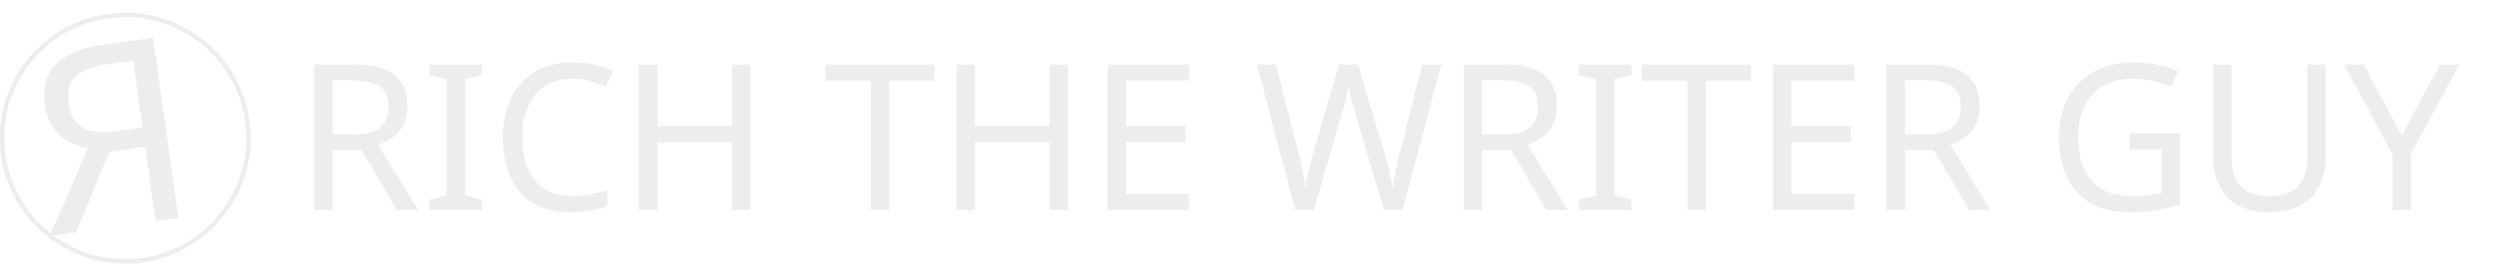
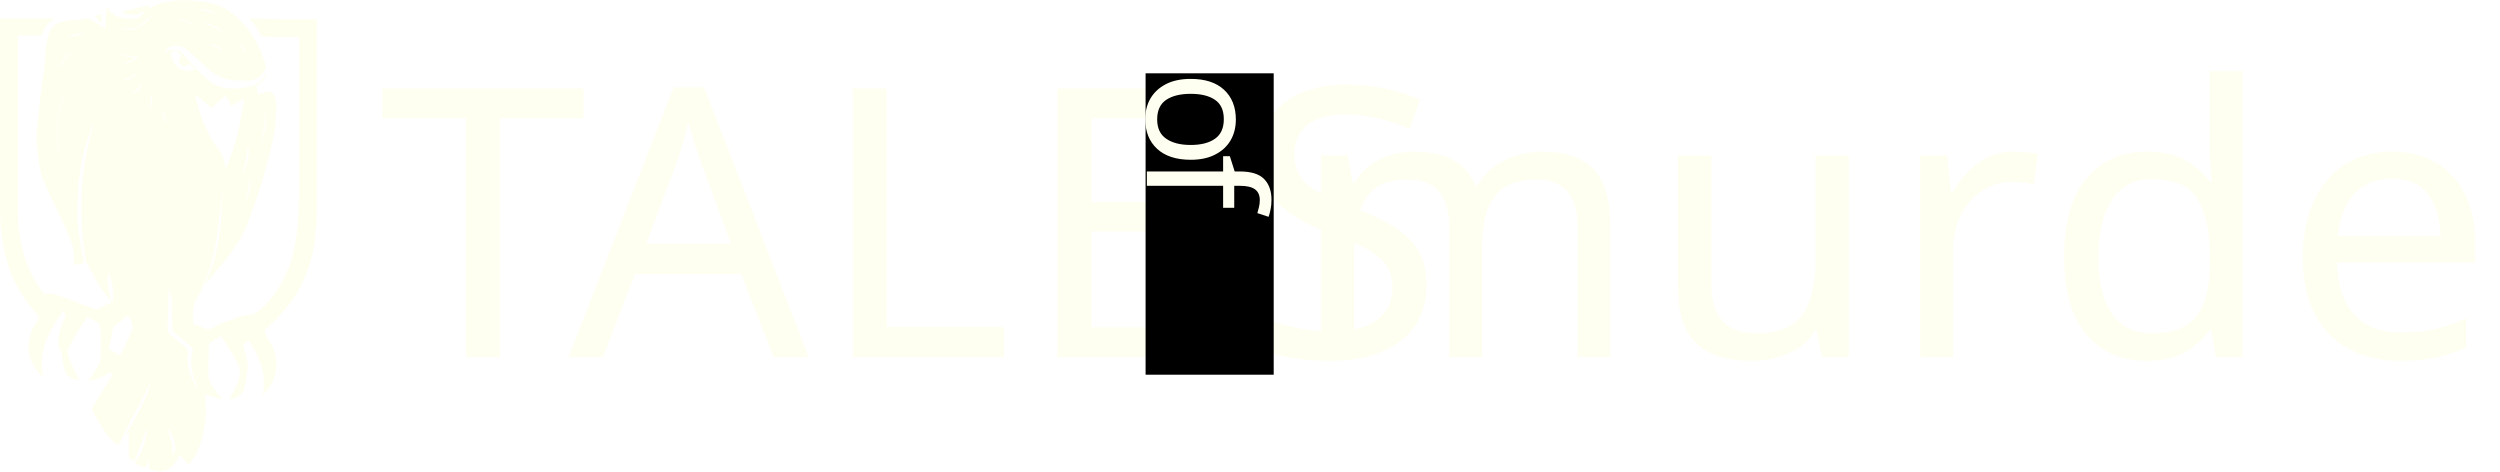
- <svg xmlns="http://www.w3.org/2000/svg" version="1.1" id="Layer_1" x="0px" y="0px" viewBox="0 0 622.8 68.3" style="enable-background:new 0 0 622.8 68.3;" xml:space="preserve">
+ <svg xmlns="http://www.w3.org/2000/svg" version="1.1" id="Layer_1" x="0px" y="0px" viewBox="0 0 337.6 63.7" style="enable-background:new 0 0 337.6 63.7;" xml:space="preserve">
  <style type="text/css">
- 	.st0{fill:#EDEDED;}
- 	.st1{font-family:'JosefinSlab-Light';}
+ 	.st0{fill:#FFFFF1;}
+ 	.st1{font-family:'Blakely-Black';}
	.st2{font-size:50.8px;}
- 	.st3{font-size:63.5px;}
- 	.st4{fill:none;stroke:#EDEDED;stroke-width:1.093;stroke-miterlimit:10;}
+ 	.st3{letter-spacing:1;}
+ 	.st4{font-size:22px;glyph-orientation-vertical:0;writing-mode:tb;}
+ 	.st5{letter-spacing:-2;}
+ 	.st6{fill:#FFFFF0;}
</style>
-   <text transform="matrix(1 0 0 1 73.3624 52.3432)" class="st0 st1 st2">RICH THE WRITER GUY</text>
  <g>
-     <text transform="matrix(-0.9903 0.1392 0.1392 0.9903 50.5453 53.4493)" class="st0 st1 st3">R</text>
-     <circle class="st4" cx="31.2" cy="34.4" r="30.7" />
+     <text transform="matrix(1 0 0 1 51.1083 48.2116)" class="st0 st1 st2 st3">TALES</text>
+     <text transform="matrix(1 0 0 1 174.0791 48.212)" class="st0 st1 st2 st3">murder</text>
+     <g>
+       <rect x="154.7" y="9.9" width="17.3" height="40.7" />
+       <text transform="matrix(1 0 0 1 163.4126 9.4514)" class="st0 st1 st4 st5">of</text>
+     </g>
  </g>
+   <path class="st6" d="M20,1.2c0.5-0.2,1-0.5,1.5-0.7c0.7-0.2,1.5-0.4,2.3-0.4c0.7-0.1,1.5-0.1,2.3,0c1.8,0.1,3.5,0.4,5,1.5  c1.2,0.9,2.2,2,3,3.2c0.7,1.1,1.2,2.2,1.6,3.4c0.1,0.3,0.2,0.6,0.2,0.9c-0.1,0.3-0.3,0.6-0.4,0.8c-0.5,0.7-1.3,1-2.1,1  c-1.2,0-2.3,0-3.4-0.4c-0.7-0.3-1.3-0.7-1.9-1.2c-1-0.9-1.9-1.8-2.9-2.6c-0.5-0.4-1.2-0.7-1.9-0.5c-0.5,0.1-0.9,0.5-1.2,1  c0.2-0.1,0.4-0.2,0.6-0.3c0.6-0.3,1.2-0.3,1.8,0.2c0.4,0.4,0.8,0.8,1.2,1.3c0.8,0.8,1.6,1.8,2.5,2.5c1.3,1,2.8,1.2,4.4,1  c0.4-0.1,0.8-0.1,1.2-0.2c1.1-0.2,1.7-0.9,2.1-1.8c0.1,0.4-0.4,1.3-1.3,1.8c0.1,0.3,0.2,0.7,0.2,1c0.4-0.1,0.8-0.2,1.2-0.3  c0.6-0.1,1,0.3,1.1,0.7c0.2,0.7,0.3,1.3,0.2,2c-0.1,0.5-0.1,1-0.1,1.6c-0.1,1-0.3,1.9-0.5,2.9c-0.7,2.9-1.5,5.9-2.6,8.7  c-0.4,1.2-0.8,2.3-1.4,3.5c-0.4,0.8-1,1.5-1.5,2.3c-0.7,1-1.5,1.9-2.3,2.9c-0.4,0.5-0.8,1-1.3,1.5c2-4.1,2.4-8.4,2.4-12.8  c-0.1,0.7-0.1,1.5-0.2,2.2c-0.1,1.2-0.3,2.3-0.4,3.4c-0.3,1.8-0.6,3.6-1.2,5.3c-0.3,0.8-0.7,1.7-1,2.5c-0.3,0.7-0.8,1.4-1,2.1  c-0.2,0.7-0.1,1.6-0.1,2.3c0,0.2,0.1,0.4,0.4,0.4c0.4,0.1,0.8,0.3,1.2,0.5c0.2,0.1,0.4,0.1,0.7,0c1.6-0.8,3.3-1.5,5.1-1.9  c0.1,0,0.1,0,0.2,0c0.7,0,1.1-0.4,1.6-0.8c1.5-1.4,2.6-3,3.4-4.9c0.6-1.3,1-2.7,1.2-4.2c0.2-1.2,0.4-2.5,0.4-3.7  c0-0.8,0.1-1.6,0.1-2.4c0-7,0-14,0-21c0-0.1,0-0.3,0-0.5c-0.2,0-0.4,0-0.5,0c-0.8,0-1.6,0-2.5,0c-0.6,0-1.3,0-1.9-0.1  c-0.1,0-0.3-0.1-0.3-0.2c-0.4-0.8-0.9-1.5-1.5-2.1c0,0,0,0,0-0.1c3,0.1,6.1,0.1,9.1,0.1c0,0.1,0,0.3,0,0.4c0,8.7,0,17.4,0,26  c0,1.1-0.2,2.3-0.3,3.4c-0.1,1.4-0.5,2.8-1,4.2c-0.6,1.7-1.5,3.3-2.6,4.7c-0.6,0.7-1.2,1.4-1.9,2.1c-0.4,0.4-0.9,0.8-1.3,1.2  c0.2,0.6,0.4,1.2,0.8,1.7c0.5,0.7,0.7,1.5,0.8,2.4c0.1,1.1-0.1,2.1-0.6,3.1c-0.3,0.6-0.7,1-1.2,1.5c0.5-2.7-0.4-5.1-1.9-7.3  c-0.3,0.1-0.5,0.3-0.8,0.5c0.2,0.8,0.4,1.5,0.6,2.3c0.1,0.4,0.1,0.9,0,1.3c-0.1,0.8-0.2,1.5-0.4,2.3c-0.2,0.9-1,1.4-2,1.5  c0.2-0.4,0.4-0.8,0.6-1.2c0.4-0.7,0.7-1.5,0.8-2.3c0-0.3,0-0.6-0.1-0.9c-0.2-0.6-2-3.6-2.5-4.1c-0.3,0.2-0.7,0.4-1,0.6  c-0.5,0.2-0.6,0.6-0.6,1c0,0.4,0,0.7,0,1.1c0,0.3-0.1,0.6-0.1,0.8c0.1,0.9-0.1,1.9,0.3,2.7c0.3,0.6,0.7,1.2,1.1,1.7  c0.1,0.2,0.3,0.4,0.4,0.5c0,0,0,0.1-0.1,0.1c-0.7-0.2-1.4-0.4-2.1-0.6c0.1,0.7,0.1,1.5,0.1,2.3c-0.1,2-0.4,3.9-1.3,5.7  c-0.3,0.5-0.6,1-1,1.5c-0.4-0.5-0.8-0.9-1.2-1.3c-0.4,0.7-0.9,1.5-1.7,1.9c-0.8,0.4-1.6,0.3-2.5-0.1c0-0.3,0-0.7,0-1  c-0.1,0-0.1,0-0.1,0c-0.1,0.3-0.2,0.6-0.4,0.9c-0.5-0.2-1-0.4-1.4-0.7c1-1.3,1.4-2.9,1.7-4.4c-0.1,0-0.1,0-0.1-0.1  c-0.5,1.4-1.1,2.8-1.6,4.2c-0.1,0-0.2,0-0.4-0.1c-0.3-0.1-0.4-0.3-0.4-0.6c0-1,0-2,0-3.2c-0.3,0.4-0.5,0.6-0.7,0.9  c1.4-2.4,2.9-4.9,3.7-7.6c-0.7,1.3-1.4,2.7-2.1,4c-0.7,1.4-1.5,2.8-2.1,4.2c-0.1,0.3-0.3,0.3-0.5,0.1c-0.7-0.4-1.1-1.1-1.6-1.7  c-0.6-0.9-1.1-1.8-1.6-2.7c-0.1-0.2-0.1-0.4,0-0.5c0.9-1.5,1.8-2.9,2.7-4.4c0,0,0-0.1,0-0.1c-0.2-0.3-0.4-0.2-0.7,0  c-0.7,0.5-1.4,0.7-2.2,0.9c-0.1,0-0.2,0.1-0.4,0.1c0.2-0.3,0.4-0.5,0.5-0.7c0.4-0.6,0.7-1.2,1.1-1.9c0.1-0.2,0.1-0.5,0.1-0.8  c0-0.9,0-1.7,0-2.6c0-0.5,0-1-0.1-1.4c0-0.2-0.1-0.4-0.4-0.6c-0.4-0.2-0.8-0.5-1.3-0.7c-0.3,0.5-0.7,1-1,1.5  c-0.5,0.8-0.9,1.6-1.4,2.4c-0.3,0.5-0.3,1-0.1,1.5c0.3,1.1,0.9,2.1,1.4,3.1c-0.9,0-1.8-0.5-2-1.5c-0.2-0.7-0.3-1.5-0.4-2.2  C7.5,46.3,8,45,8.4,43.7c0.1-0.4,0.4-0.7,0.4-1.1c0-0.2-0.1-0.5-0.2-0.7c-1,1.3-1.8,2.7-2.4,4.2c-0.6,1.5-0.7,3.1-0.4,4.8  c-0.7-0.6-1.1-1.2-1.5-2c-0.4-0.8-0.5-1.7-0.4-2.5c0.1-1,0.3-1.9,0.9-2.7c0.1-0.1,0.2-0.3,0.3-0.4c0.2-0.3,0.2-0.6-0.1-0.9  c-1-1-1.8-2.2-2.5-3.4c-0.9-1.6-1.5-3.3-1.9-5.1c-0.2-0.8-0.3-1.6-0.4-2.4c-0.3-2-0.2-4-0.2-6c0-7.5,0-15,0-22.5c0-0.1,0-0.3,0-0.5  c2.5,0,4.9,0,7.4,0C6.5,3,5.9,3.8,5.7,4.8c-1.1,0-2.2,0-3.3,0c0,0.1,0,0.3,0,0.4c0,7.7,0,15.5,0,23.2c0,2.1,0.3,4.2,0.9,6.2  c0.6,1.8,1.4,3.5,2.6,5c0,0,0.1,0.1,0.1,0.2c0.7-0.3,1.3-0.1,1.9,0.1c1.6,0.6,3.2,1.2,4.8,1.8c0.1,0,0.2,0.1,0.3,0.1  c0.7-0.3,1.4-0.7,2.1-1c-0.5-0.7-1-1.2-1.5-1.9c-0.6-1-1.1-2-1.7-3.1c-0.1-0.1-0.2-0.2-0.3-0.4c-1-6.3-0.9-12.5,1.1-18.6  c0,0-0.1,0-0.1,0c-0.3,0.9-0.7,1.8-1,2.7c-0.5,1.7-0.8,3.5-1,5.3c-0.1,1.7-0.2,3.5-0.1,5.2c0.1,1.8,0.5,3.5,0.8,5.3  c0,0.2,0,0.3-0.2,0.3c-0.4,0.1-0.8,0.1-1.2,0.2c0.4-1.8-0.3-3.2-0.9-4.7c-0.7-1.7-1.6-3.3-2.3-4.9c-0.5-1.1-1.1-2.2-1.3-3.4  c-0.2-1-0.3-2-0.4-3c-0.1-0.8-0.1-1.5,0-2.3c0.1-1,0.2-2,0.3-3.1c0.1-0.8,0.2-1.7,0.3-2.5c0.1-0.8,0.2-1.7,0.4-2.5  C6,9,6,8.4,6.1,7.9c0-1,0.2-2,0.4-3c0.2-0.8,0.6-1.4,1.2-1.7C8.2,3,8.7,2.8,9.1,2.8c0.5-0.1,1.1-0.1,1.6-0.1c0.1,0,0.1,0,0.2,0  c0.7-0.4,1.4-0.1,2,0.3c0.4,0.3,0.9,0.6,1.3,0.9c0.1-1,0.1-2,0.2-3c0,0,0.1,0,0.1,0c0.4,1.1,1.4,1.4,2.4,1.6  c0.6,0.1,1.2,0.1,1.8-0.1c0.1-0.1,0.3-0.1,0.4-0.3c0.2-0.2,0.4-0.5,0.7-0.8C19.8,1.3,19.9,1.2,20,1.2z M28.6,14.6  c-0.7-0.6-1.4-1.2-2.2-1.8c0,0.3,0,0.5,0.1,0.7c0.2,0.8,0.4,1.5,0.7,2.3c0.6,1.5,1.2,2.9,2.2,4.2c0.4,0.5,0.7,1.1,0.9,1.8  c0.1,0.4,0.1,0.7,0.1,1.1c1.5-3,2-6.3,2.6-9.6c-0.7,0.4-1.2,0.7-1.8,1c-0.2-0.5-0.4-0.9-0.7-1.4C29.9,13.4,29.2,14,28.6,14.6z   M16.2,48c0.5-1,1-1.9,1.4-2.9c0.2-0.4,0.4-0.9,0.2-1.4c-0.1-0.4-0.3-0.7-0.5-1.1c-0.7,0.5-1.2,0.9-1.8,1.4  c-0.2,0.1-0.3,0.3-0.3,0.5c-0.1,0.9-0.3,1.7-0.5,2.6C15.1,47.4,15.6,47.6,16.2,48z M22.9,38.2C22.8,38.2,22.8,38.2,22.9,38.2  c-0.1,1.5-0.2,3.1-0.2,4.6c0,0.6-0.1,1.2,0,1.8c0,0.1,0.1,0.4,0.2,0.5c0.8,0.7,1.6,1.3,2.3,1.9c0.1,0.1,0.2,0.2,0.2,0.4  c0,0.6-0.1,1.2,0,1.7c0.1,1.3,0.6,2.4,1.4,3.4c0-0.1-0.1-0.2-0.1-0.3c-0.8-1.5-1.1-3.1-0.7-4.8c0.1-0.3,0-0.4-0.2-0.6  c-0.8-0.7-1.6-1.3-2.4-2c-0.1-0.1-0.1-0.2-0.1-0.3c-0.1-1.4-0.1-2.8-0.1-4.2C22.9,39.6,22.9,38.9,22.9,38.2L22.9,38.2z M25.6,8.6  c-0.4,0.4-0.8,0.5-1.2,0.2c-0.4-0.3-0.3-0.8,0.1-1.3c-0.1-0.1-0.3-0.3-0.5-0.4C24.1,7,24,6.9,23.9,6.9c-0.4-0.2-0.8,0.1-0.8,0.4  c0.3,1.9,1.8,2.6,3.3,2.1C26.1,9.2,25.9,8.9,25.6,8.6z M14.6,36.8c-0.1,1.4,0,2.8,0.6,4.1C15.4,39.4,15.2,38.1,14.6,36.8z   M23.3,61.5c0.8-0.9,0.1-2.8-0.6-3.6C22.9,59.1,23.5,60.2,23.3,61.5z M8.8,12.9c-1.4,2.6-1.1,5.3-0.9,8c0-0.2,0-0.4,0-0.6  c0-0.9-0.1-1.7-0.1-2.6c0-0.9,0.1-1.8,0.2-2.6C8.2,14.4,8.5,13.7,8.8,12.9z M18.3,7.7c-0.4,0.4-0.6,0.6-1.8,0.9c1,0,1.7-0.4,2.1-1  c-0.9,0-1.7,0-2.5-0.4C16.7,7.7,17.5,7.7,18.3,7.7z M20.6,2.1C20.6,2.1,20.6,2.1,20.6,2.1c-0.2,0.1-0.4,0.2-0.6,0.4  c-0.7,0.6-1.3,1.2-2.2,1.3c-0.6,0.1-1.1,0.1-1.6,0.1c0,0,0.1,0,0.1,0c1.1,0.2,2.1,0.1,3-0.6C19.8,2.9,20.2,2.5,20.6,2.1z M33.5,19.7  c-0.1,0.7-0.2,1.4-0.3,2c-0.1,0.7-0.3,1.4-0.4,2C33.2,22.5,33.8,21.2,33.5,19.7z M35.7,15.1c0.3,1.4-0.2,2.7-0.4,4  C35.7,17.8,36.2,16.4,35.7,15.1z M33.2,27.2c0.4-1,0.7-2,0.6-3.1C33.6,25.1,33.4,26.1,33.2,27.2z M9.8,7.1c-1,0.4-1.4,1.3-1.9,2.2  C8.5,8.5,8.9,7.7,9.8,7.1z M27.6,3c0.8,0.6,1.8,0.8,2.6,1.5C29.5,3.6,28.5,3.4,27.6,3z M30,6.9c-0.5-0.9-1.6-0.8-2.3-1.3  c0.4,0.3,0.8,0.4,1.2,0.7C29.3,6.4,29.7,6.6,30,6.9z M20.1,15.2C20.1,15.2,20.2,15.2,20.1,15.2c0.2-0.9,0.6-1.7,0.4-2.6  C20.4,13.5,20.2,14.4,20.1,15.2z M29.2,1.8c-0.8-0.4-1.6-0.7-2.4-0.5C27.6,1.4,28.4,1.6,29.2,1.8z M9.3,5c0.8-0.2,1.5-0.3,2.3-0.5  C10.8,4.5,10,4.5,9.3,5z M19.2,11.1c-0.3,0.7-0.9,1.2-1.5,1.7C18.5,12.5,19.1,12,19.2,11.1z M16.7,10.9c0.8-0.1,1.6-0.6,1.8-1.1  c-0.3,0.2-0.5,0.4-0.8,0.6C17.3,10.6,17,10.7,16.7,10.9z M24.1,2.5c0,0,0,0.1-0.1,0.1c0.7,0.2,1.3,0.4,2,0.7c0,0,0-0.1,0-0.1  C25.4,2.9,24.8,2.7,24.1,2.5z M22.5,16.7c-0.2-0.7-0.3-1.3-0.5-1.9C22,15.5,22.1,16.1,22.5,16.7z M32.1,5.8c0.4,0.4,0.8,0.9,1.2,1.3  C33.1,6.4,32.6,6.1,32.1,5.8z M20,1.2c-0.1,0.1-0.1,0.1-0.2,0.2c-0.1,0-0.2,0.1-0.3,0.1c-0.9,0.6-2.1,0.7-3.1,0.1  c1.3-0.3,2.6-0.6,3.8-0.9C20.1,0.9,20,1,20,1.2z M13.7,2c0,0.4,0,0.7,0,1.2c-0.3-0.4-0.6-0.7-0.9-1.1C13.1,2.1,13.4,2,13.7,2z" />
</svg>
